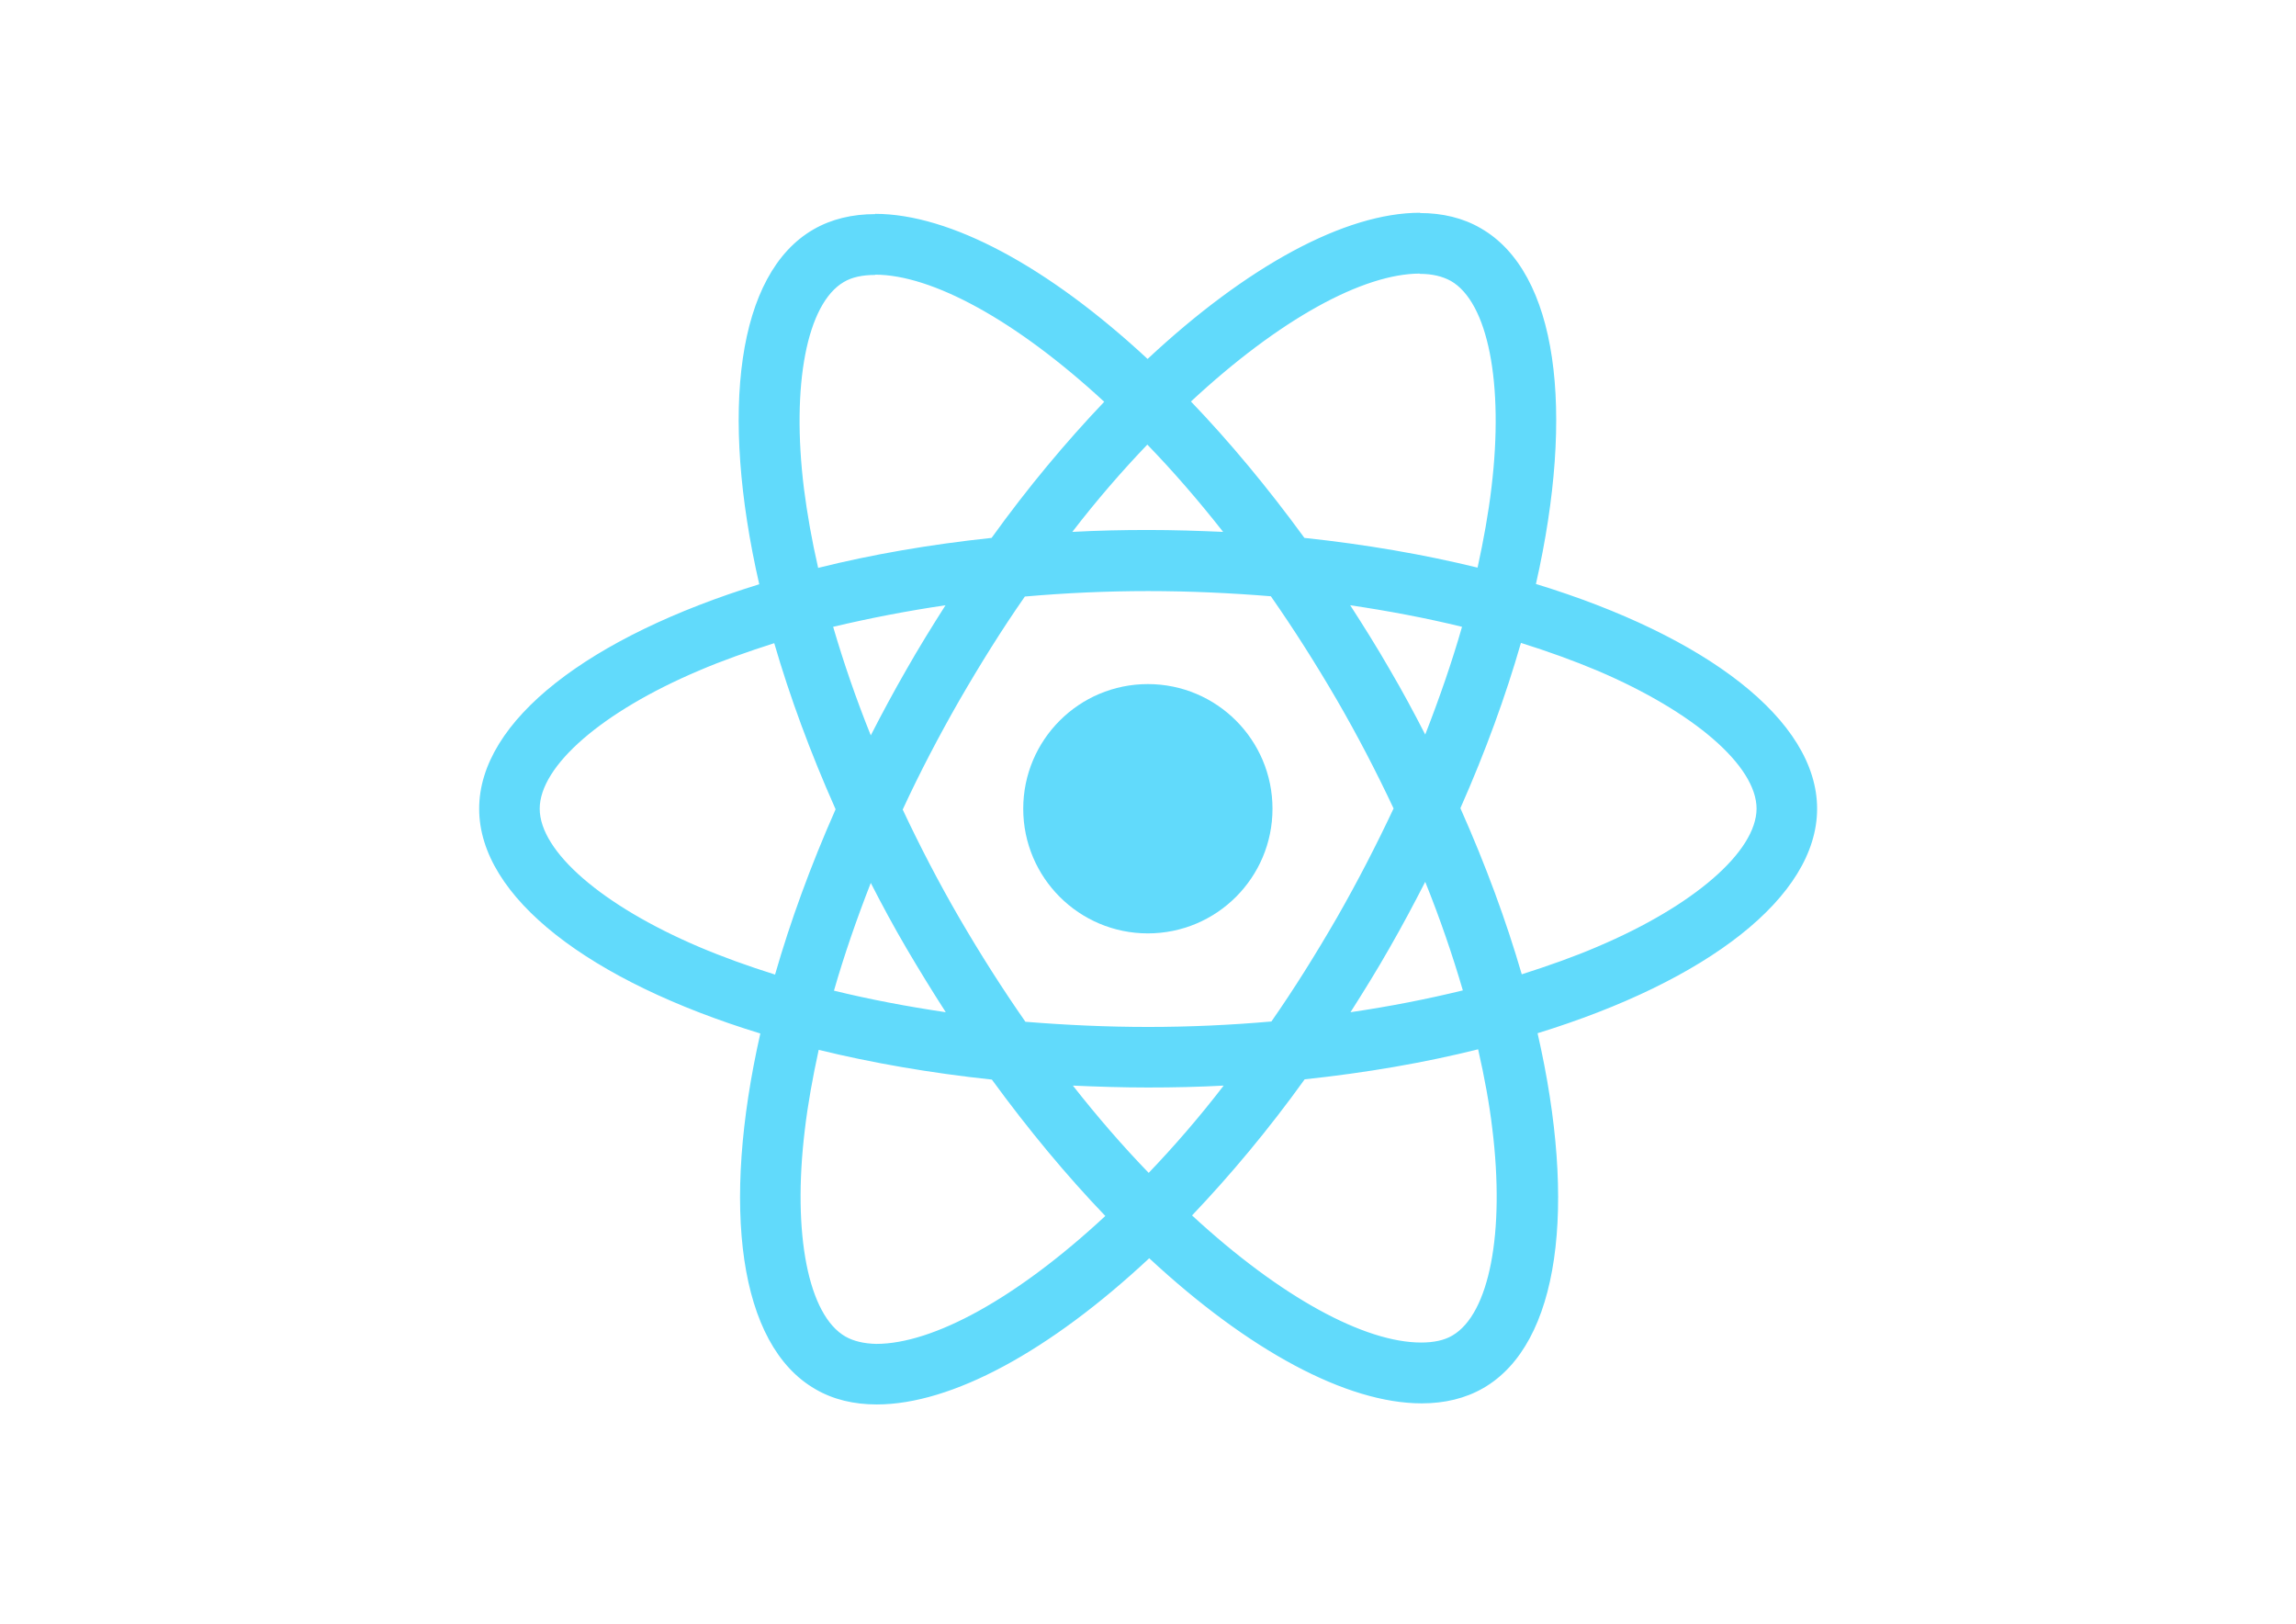
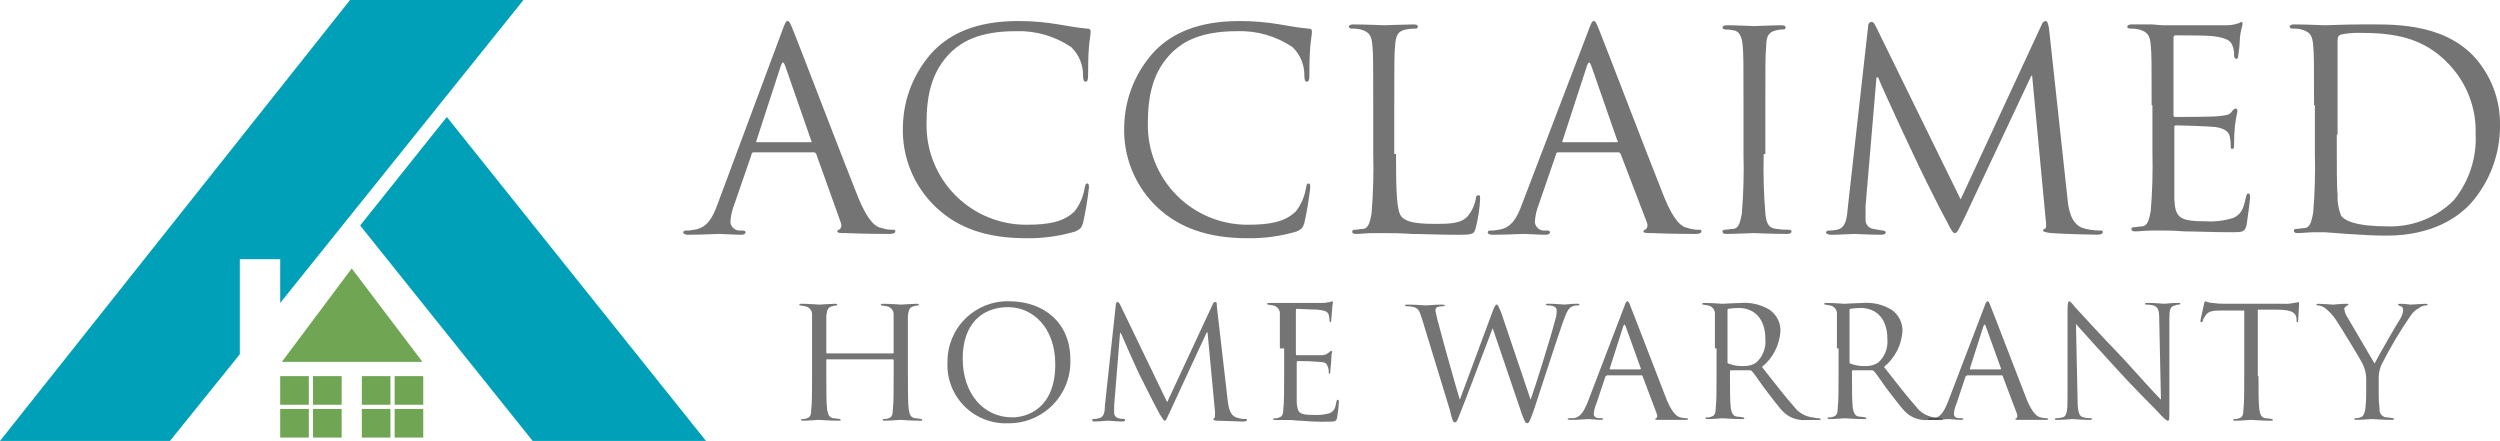
- <svg xmlns="http://www.w3.org/2000/svg" viewBox="0 0 841.9 595.3">
-   <g fill="#61DAFB">
-     <path d="M666.3 296.5c0-32.5-40.7-63.3-103.1-82.4 14.4-63.6 8-114.2-20.2-130.4-6.5-3.8-14.1-5.6-22.4-5.6v22.3c4.6 0 8.3.9 11.4 2.6 13.6 7.8 19.5 37.5 14.9 75.7-1.1 9.4-2.9 19.3-5.1 29.4-19.6-4.8-41-8.5-63.5-10.9-13.5-18.5-27.5-35.3-41.6-50 32.6-30.3 63.2-46.9 84-46.9V78c-27.5 0-63.5 19.6-99.9 53.6-36.4-33.8-72.4-53.2-99.9-53.2v22.3c20.7 0 51.4 16.5 84 46.6-14 14.7-28 31.4-41.3 49.9-22.6 2.4-44 6.1-63.6 11-2.3-10-4-19.7-5.2-29-4.7-38.2 1.1-67.9 14.6-75.8 3-1.8 6.9-2.6 11.5-2.6V78.5c-8.4 0-16 1.8-22.6 5.6-28.1 16.2-34.4 66.7-19.9 130.1-62.2 19.2-102.7 49.9-102.7 82.3 0 32.5 40.7 63.3 103.1 82.4-14.4 63.6-8 114.2 20.2 130.4 6.5 3.8 14.1 5.6 22.5 5.6 27.5 0 63.5-19.6 99.9-53.6 36.4 33.8 72.4 53.2 99.9 53.2 8.4 0 16-1.8 22.6-5.6 28.1-16.2 34.4-66.7 19.9-130.1 62-19.1 102.5-49.9 102.5-82.3zm-130.2-66.7c-3.7 12.9-8.3 26.2-13.5 39.5-4.1-8-8.4-16-13.1-24-4.6-8-9.5-15.8-14.4-23.4 14.2 2.1 27.9 4.7 41 7.9zm-45.8 106.5c-7.8 13.5-15.8 26.3-24.1 38.2-14.9 1.3-30 2-45.2 2-15.1 0-30.2-.7-45-1.9-8.3-11.9-16.4-24.6-24.2-38-7.6-13.1-14.5-26.4-20.8-39.8 6.2-13.4 13.2-26.8 20.7-39.9 7.8-13.5 15.8-26.3 24.1-38.2 14.9-1.3 30-2 45.2-2 15.1 0 30.2.7 45 1.9 8.3 11.9 16.4 24.6 24.2 38 7.6 13.1 14.5 26.4 20.8 39.8-6.3 13.4-13.2 26.8-20.7 39.9zm32.3-13c5.4 13.4 10 26.8 13.8 39.8-13.1 3.2-26.9 5.9-41.2 8 4.9-7.7 9.8-15.6 14.4-23.7 4.6-8 8.9-16.1 13-24.1zM421.2 430c-9.3-9.6-18.6-20.3-27.8-32 9 .4 18.2.7 27.5.7 9.4 0 18.7-.2 27.8-.7-9 11.7-18.3 22.4-27.5 32zm-74.4-58.9c-14.2-2.1-27.9-4.7-41-7.9 3.7-12.9 8.3-26.2 13.5-39.5 4.1 8 8.4 16 13.1 24 4.7 8 9.5 15.8 14.4 23.4zM420.7 163c9.3 9.6 18.6 20.3 27.8 32-9-.4-18.2-.7-27.5-.7-9.4 0-18.7.2-27.8.7 9-11.7 18.3-22.4 27.5-32zm-74 58.9c-4.9 7.7-9.8 15.6-14.4 23.7-4.6 8-8.9 16-13 24-5.4-13.4-10-26.8-13.8-39.8 13.1-3.1 26.9-5.8 41.2-7.9zm-90.5 125.2c-35.4-15.1-58.3-34.9-58.3-50.6 0-15.7 22.9-35.6 58.3-50.6 8.6-3.7 18-7 27.7-10.1 5.7 19.6 13.2 40 22.5 60.9-9.2 20.8-16.6 41.1-22.2 60.6-9.9-3.1-19.3-6.5-28-10.2zM310 490c-13.6-7.8-19.5-37.5-14.9-75.7 1.1-9.4 2.9-19.3 5.1-29.4 19.6 4.8 41 8.5 63.5 10.9 13.5 18.5 27.5 35.3 41.6 50-32.6 30.3-63.2 46.9-84 46.9-4.5-.1-8.3-1-11.3-2.7zm237.2-76.2c4.7 38.2-1.1 67.9-14.6 75.8-3 1.8-6.9 2.6-11.5 2.6-20.7 0-51.4-16.5-84-46.6 14-14.7 28-31.4 41.3-49.9 22.6-2.4 44-6.1 63.6-11 2.3 10.1 4.1 19.8 5.2 29.1zm38.5-66.7c-8.6 3.7-18 7-27.7 10.1-5.7-19.6-13.2-40-22.5-60.9 9.2-20.8 16.6-41.1 22.2-60.6 9.9 3.1 19.3 6.5 28.1 10.2 35.4 15.1 58.3 34.9 58.3 50.6-.1 15.7-23 35.6-58.4 50.6zM320.8 78.4z" />
-     <circle cx="420.9" cy="296.5" r="45.7" />
-     <path d="M520.5 78.1z" />
+ <svg xmlns="http://www.w3.org/2000/svg" viewBox="0 0 221.13 39.001">
+   <defs>
+     <style>.a{fill:#00a1b8;}.b{fill:#6fa553;}.c{fill:rgba(58,58,58,0.7);}</style>
+   </defs>
+   <g transform="translate(-1105 -751)">
+     <path class="a" d="M24.785,26.795v-3.87H21.212v8.411L15.035,39H0L30.963,0H46.3Z" transform="translate(1105 751)" />
+     <path class="a" d="M73.391,42.555H58.058L42.8,23.5l7.666-9.6Z" transform="translate(1094.056 747.446)" />
+     <path class="b" d="M39.678,31.9,33.5,40.162H45.93Z" transform="translate(1096.434 742.843)" />
+     <rect class="b" width="2.531" height="2.531" transform="translate(1129.785 784.27)" />
+     <rect class="b" width="2.531" height="2.531" transform="translate(1132.688 784.27)" />
+     <rect class="b" width="2.531" height="2.531" transform="translate(1129.785 787.173)" />
+     <rect class="b" width="2.531" height="2.531" transform="translate(1132.688 787.173)" />
+     <rect class="b" width="2.531" height="2.531" transform="translate(1137.005 784.27)" />
+     <rect class="b" width="2.531" height="2.531" transform="translate(1139.907 784.27)" />
+     <rect class="b" width="2.531" height="2.531" transform="translate(1137.005 787.173)" />
+     <rect class="b" width="2.531" height="2.531" transform="translate(1139.907 787.173)" />
+     <g transform="translate(1165.437 752.861)">
+       <path class="c" d="M89.908,3.468c.3-.819.372-.968.521-.968s.223.149.521.893c.372.893,4.242,11.016,5.731,14.737.893,2.158,1.563,2.605,2.084,2.679a2.547,2.547,0,0,0,.968.149c.149,0,.223,0,.223.149s-.223.223-.521.223c-.372,0-2.158,0-3.87-.074-.447,0-.744,0-.744-.149a.16.16,0,0,1,.149-.149c.149-.074.3-.3.149-.67L92.96,14.26c-.074-.074-.074-.149-.223-.149H87.452a.2.2,0,0,0-.223.223L85.74,18.651a5.084,5.084,0,0,0-.372,1.637.825.825,0,0,0,.893.744h.223c.149,0,.223.074.223.149,0,.149-.149.223-.372.223-.6,0-1.637-.074-1.935-.074s-1.637.074-2.754.074q-.447,0-.447-.223c0-.074.074-.149.223-.149a2.792,2.792,0,0,0,.744-.074c1.116-.149,1.637-1.042,2.084-2.307Zm2.531,9.75c.149,0,.149-.074.074-.149L90.206,6.445c-.149-.372-.223-.372-.372,0l-2.158,6.624c-.074.149,0,.149.074.149Z" transform="translate(-81.2 -2.5)" />
+       <path class="c" d="M110.277,19.023A9.379,9.379,0,0,1,107.3,11.8a10.025,10.025,0,0,1,2.754-6.7C111.542,3.616,113.775,2.5,117.5,2.5a20.988,20.988,0,0,1,3.573.3c.893.149,1.712.3,2.531.372.3,0,.3.149.3.3,0,.223-.074.521-.149,1.34s-.074,2.158-.074,2.531-.074.521-.223.521-.223-.149-.223-.521a3.421,3.421,0,0,0-1.042-2.531,8.205,8.205,0,0,0-4.912-1.414c-3.275,0-4.763.968-5.657,1.786-1.786,1.712-2.233,3.87-2.233,6.4a8.8,8.8,0,0,0,8.857,8.932c1.861,0,3.275-.223,4.242-1.191a4.539,4.539,0,0,0,.893-2.084c.074-.3.074-.372.223-.372s.149.149.149.372a29.587,29.587,0,0,1-.521,3.126c-.149.447-.223.521-.67.744a14.55,14.55,0,0,1-4.391.6C114.669,21.7,112.212,20.81,110.277,19.023Z" transform="translate(-87.874 -2.5)" />
+       <path class="c" d="M136.577,19.023A9.379,9.379,0,0,1,133.6,11.8a10.025,10.025,0,0,1,2.754-6.7C137.842,3.616,140.075,2.5,143.8,2.5a20.988,20.988,0,0,1,3.573.3c.893.149,1.712.3,2.531.372.3,0,.3.149.3.3,0,.223-.074.521-.149,1.34s-.074,2.158-.074,2.531-.074.521-.223.521-.223-.149-.223-.521a3.421,3.421,0,0,0-1.042-2.531,8.205,8.205,0,0,0-4.912-1.414c-3.275,0-4.764.968-5.657,1.786-1.786,1.712-2.233,3.87-2.233,6.4a8.8,8.8,0,0,0,8.857,8.932c1.861,0,3.275-.223,4.242-1.191a4.539,4.539,0,0,0,.893-2.084c.074-.3.074-.372.223-.372s.149.149.149.372a29.587,29.587,0,0,1-.521,3.126c-.149.447-.223.521-.67.744a14.55,14.55,0,0,1-4.391.6C141.043,21.7,138.512,20.81,136.577,19.023Z" transform="translate(-94.599 -2.5)" />
+       <path class="c" d="M164.468,14.362c0,3.573.074,5.136.521,5.582.372.372,1.042.6,2.9.6,1.265,0,2.382,0,2.977-.744a3.4,3.4,0,0,0,.67-1.489c0-.223.074-.3.223-.3s.149.074.149.372a13.124,13.124,0,0,1-.372,2.456c-.149.6-.223.67-1.563.67-1.786,0-3.052-.074-4.094-.074-1.042-.074-1.786-.074-2.531-.074h-.968c-.521,0-1.042.074-1.414.074-.3,0-.372-.074-.372-.223,0-.074.074-.149.223-.149.223,0,.521-.074.744-.074.521-.074.6-.67.744-1.34a48.933,48.933,0,0,0,.149-5.285V10.045c0-3.8,0-4.466-.074-5.284s-.223-1.191-1.042-1.414a3.053,3.053,0,0,0-.819-.074c-.074,0-.223-.074-.223-.149,0-.149.149-.223.372-.223,1.116,0,2.605.074,2.754.074s1.935-.074,2.605-.074c.3,0,.372.074.372.223,0,.074-.074.149-.223.149a3.652,3.652,0,0,0-.819.074c-.744.149-.893.521-.968,1.414-.074.819-.074,1.489-.074,5.284v4.317Z" transform="translate(-101.426 -2.602)" />
+       <path class="c" d="M185.657,3.468c.3-.819.372-.968.521-.968s.223.149.521.893c.372.893,4.242,11.016,5.731,14.737.893,2.158,1.563,2.605,2.084,2.679a2.547,2.547,0,0,0,.968.149c.149,0,.223,0,.223.149s-.223.223-.521.223c-.372,0-2.158,0-3.87-.074-.447,0-.744,0-.744-.149a.16.16,0,0,1,.149-.149c.149-.074.3-.3.149-.67L188.56,14.26c-.074-.074-.074-.149-.223-.149h-5.285a.2.2,0,0,0-.223.223l-1.489,4.317a5.084,5.084,0,0,0-.372,1.637.825.825,0,0,0,.893.744h.223c.149,0,.223.074.223.149,0,.149-.149.223-.372.223-.6,0-1.637-.074-1.935-.074s-1.637.074-2.754.074q-.447,0-.447-.223c0-.074.074-.149.223-.149a2.792,2.792,0,0,0,.744-.074c1.116-.149,1.637-1.042,2.084-2.307Zm2.531,9.75c.149,0,.149-.074.074-.149l-2.307-6.624c-.149-.372-.223-.372-.372,0l-2.158,6.624c-.074.149,0,.149.074.149Z" transform="translate(-105.645 -2.5)" />
+       <path class="c" d="M208.347,14.388a47.462,47.462,0,0,0,.149,5.284c.074.744.223,1.265.968,1.34a6.428,6.428,0,0,0,1.116.074c.149,0,.223.074.223.149,0,.149-.149.223-.372.223-1.34,0-2.9-.074-2.977-.074-.149,0-1.637.074-2.382.074-.3,0-.372-.074-.372-.223,0-.074.074-.149.223-.149.223,0,.521-.074.744-.074.521-.074.6-.67.744-1.34a48.937,48.937,0,0,0,.149-5.284V10.071c0-3.8,0-4.466-.074-5.284s-.3-1.265-.819-1.34a3.083,3.083,0,0,0-.744-.074c-.074,0-.223-.074-.223-.149,0-.149.149-.223.372-.223.819,0,2.382.074,2.456.074.149,0,1.637-.074,2.382-.074.3,0,.372.074.372.223,0,.074-.074.149-.223.149a2.1,2.1,0,0,0-.6.074c-.67.149-.893.521-.893,1.414-.074.819-.074,1.489-.074,5.284v4.242Z" transform="translate(-112.78 -2.628)" />
+       <path class="c" d="M238.361,18.2c.074.893.3,2.233,1.34,2.605a5.289,5.289,0,0,0,1.563.223c.149,0,.223,0,.223.149s-.223.223-.521.223c-.521,0-3.2-.074-4.094-.149-.6-.074-.67-.149-.67-.223a.16.16,0,0,1,.149-.149c.149,0,.149-.447.074-.893L235.235,7.338h-.074l-5.954,12.653c-.521,1.042-.6,1.265-.819,1.265-.149,0-.3-.223-.744-1.116-.67-1.191-2.754-5.433-2.828-5.657-.223-.447-2.977-6.327-3.2-7h-.149L220.5,18.875V20.14a.791.791,0,0,0,.67.744c.447.074.819.149.893.149s.223.074.223.149q0,.223-.447.223c-.893,0-2.084-.074-2.307-.074s-1.414.074-2.084.074c-.223,0-.447-.074-.447-.223,0-.074.149-.149.223-.149a3.083,3.083,0,0,0,.744-.074c.819-.149.893-1.116.968-2.01l1.786-15.928c0-.3.149-.447.3-.447s.223.074.372.372l7.517,15.332,7.145-15.407c.074-.223.223-.372.372-.372s.223.223.3.67Z" transform="translate(-115.925 -2.5)" />
+       <path class="c" d="M254.958,9.969c0-3.8,0-4.466-.074-5.284s-.223-1.191-1.042-1.414a3.053,3.053,0,0,0-.819-.074c-.074,0-.223-.074-.223-.149,0-.149.149-.223.372-.223h1.786l.968.074h5.582a3.083,3.083,0,0,0,1.042-.149c.149,0,.223-.149.372-.149.074,0,.074.074.074.223s-.149.447-.223,1.116a13.367,13.367,0,0,1-.149,1.637c0,.149-.074.3-.149.3-.149,0-.223-.149-.223-.3a2.213,2.213,0,0,0-.149-.893c-.149-.372-.447-.67-1.712-.819-.447-.074-3.052-.074-3.349-.074-.074,0-.149.074-.149.223v6.773c0,.149,0,.223.149.223.3,0,3.349,0,3.87-.074.6-.074.893-.074,1.116-.372.149-.223.3-.3.372-.3s.149.074.149.223-.149.6-.223,1.34a13.954,13.954,0,0,0-.074,1.563c0,.223,0,.447-.149.447s-.149-.074-.149-.223a3.336,3.336,0,0,0-.074-.819c-.074-.372-.3-.744-1.265-.893-.67-.074-3.052-.149-3.5-.149-.149,0-.149.074-.149.149V18.23c.074,1.712.447,2.01,2.828,2.01a6.555,6.555,0,0,0,2.382-.3c.67-.3.893-.744,1.116-1.786.074-.3.074-.372.223-.372s.149.223.149.372c0,.223-.223,1.861-.3,2.382-.149.67-.372.67-1.34.67-1.861,0-3.2-.074-4.168-.074-.968-.074-1.563-.074-1.935-.074h-.968c-.521,0-1.042.074-1.414.074-.3,0-.372-.074-.372-.223,0-.074.074-.149.223-.149.223,0,.521-.074.744-.074.521-.074.6-.67.744-1.34a48.937,48.937,0,0,0,.149-5.284V9.969Z" transform="translate(-125.079 -2.526)" />
+       <path class="c" d="M274.258,10.044c0-3.8,0-4.466-.074-5.284s-.223-1.191-1.042-1.414a3.053,3.053,0,0,0-.819-.074c-.074,0-.223-.074-.223-.149,0-.149.149-.223.372-.223,1.116,0,2.6.074,2.754.074.3,0,1.861-.074,3.275-.074,2.456,0,6.922-.223,9.825,2.754a8.789,8.789,0,0,1,2.382,6.178,10.348,10.348,0,0,1-2.605,6.922c-1.042,1.116-3.275,2.828-7.443,2.828-1.042,0-2.382-.074-3.424-.149s-1.935-.149-2.01-.149h-.968c-.521,0-1.042.074-1.414.074-.3,0-.372-.074-.372-.223,0-.074.074-.149.223-.149.223,0,.521-.074.744-.074.521-.074.6-.67.744-1.34a48.942,48.942,0,0,0,.149-5.284V10.044Zm2.01,2.605c0,2.605,0,4.838.074,5.285a4.429,4.429,0,0,0,.3,1.861c.3.447,1.265.968,4.168.968a7.907,7.907,0,0,0,5.806-2.307,8.607,8.607,0,0,0,1.935-5.88A8.561,8.561,0,0,0,286.167,6.4c-2.307-2.456-5.061-2.754-7.964-2.754a7.309,7.309,0,0,0-1.563.149c-.223.074-.3.223-.3.521v8.336Z" transform="translate(-130.014 -2.601)" />
+     </g>
+     <g transform="translate(1175.708 777.646)">
+       <path class="c" d="M104.6,42.5c0,1.34,0,2.382.074,2.977.074.372.149.67.521.744.223,0,.521.074.6.074a.073.073,0,0,1,.074.074c0,.074-.074.074-.223.074-.744,0-1.637-.074-1.712-.074s-.968.074-1.34.074c-.149,0-.223,0-.223-.074s0-.074.074-.074a.944.944,0,0,0,.447-.074c.3-.074.372-.372.372-.744.074-.6.074-1.637.074-2.977V41.087a.073.073,0,0,0-.074-.074H97.456c-.074,0-.074,0-.074.074V42.5c0,1.34,0,2.382.074,2.977.074.372.149.67.521.744.223,0,.521.074.6.074a.073.073,0,0,1,.074.074c0,.074-.074.074-.223.074-.744,0-1.637-.074-1.712-.074s-.968.074-1.34.074c-.149,0-.223,0-.223-.074s0-.074.074-.074a.944.944,0,0,0,.447-.074c.3-.074.372-.372.372-.744.074-.6.074-1.637.074-2.977V37.142a.737.737,0,0,0-.6-.819c-.074,0-.372-.074-.447-.074s-.074,0-.074-.074.074-.074.223-.074c.6,0,1.489.074,1.563.074s.968-.074,1.34-.074c.149,0,.223,0,.223.074a.073.073,0,0,1-.074.074,1,1,0,0,0-.372.074c-.372.074-.447.3-.521.819v3.275a.073.073,0,0,0,.074.074h5.806c.074,0,.074,0,.074-.074V37.142a.737.737,0,0,0-.6-.819c-.074,0-.372-.074-.447-.074s-.074,0-.074-.074.074-.074.223-.074c.6,0,1.489.074,1.563.074s.968-.074,1.34-.074c.149,0,.223,0,.223.074a.073.073,0,0,1-.074.074,1,1,0,0,0-.372.074c-.372.074-.447.3-.521.819V42.5Z" transform="translate(-95 -35.877)" />
+       <path class="c" d="M118.033,35.8c3.126,0,5.433,1.935,5.433,5.136a5.437,5.437,0,0,1-5.508,5.657,5.153,5.153,0,0,1-5.359-5.433A5.32,5.32,0,0,1,118.033,35.8Zm.3,10.271c1.265,0,3.8-.744,3.8-4.689,0-3.275-2.01-5.061-4.168-5.061-2.307,0-4.019,1.489-4.019,4.54C113.94,43.987,115.8,46.071,118.331,46.071Z" transform="translate(-99.5 -35.8)" />
+       <path class="c" d="M141.783,44.608c.074.521.149,1.265.744,1.489a2.4,2.4,0,0,0,.893.149c.074,0,.074,0,.074.074s-.149.149-.3.149c-.3,0-1.786-.074-2.307-.074-.3,0-.372-.074-.372-.149s0-.074.074-.074.074-.223.074-.521L140,38.579h-.074l-3.275,7.071c-.3.6-.3.744-.447.744-.074,0-.149-.149-.447-.6-.372-.67-1.563-3.052-1.637-3.2-.149-.223-1.637-3.573-1.786-3.945h-.074l-.521,6.4v.67a.472.472,0,0,0,.372.447,1.676,1.676,0,0,0,.521.074c.074,0,.074,0,.074.074s-.074.149-.223.149c-.521,0-1.191-.074-1.265-.074-.149,0-.819.074-1.191.074-.149,0-.223,0-.223-.149,0-.074.074-.074.149-.074a1.31,1.31,0,0,0,.447-.074c.447-.074.521-.6.521-1.116l.968-8.932c0-.149.074-.223.149-.223s.149.074.223.223l4.168,8.634,4.019-8.634c.074-.149.074-.223.223-.223s.149.074.149.372Z" transform="translate(-103.898 -35.826)" />
+       <path class="c" d="M151.716,39.968V36.991a.737.737,0,0,0-.6-.819c-.074,0-.372-.074-.447-.074s-.074,0-.074-.074.074-.074.223-.074h4.689c.3,0,.447-.074.6-.074.074,0,.149-.074.223-.074s.074.074.074.149a4.114,4.114,0,0,0-.074.67c0,.149-.074.744-.074.893a.26.26,0,0,1-.074.149c-.074,0-.074-.074-.074-.149a1.677,1.677,0,0,0-.074-.521c-.074-.223-.223-.372-.968-.447-.223,0-1.712-.074-1.861-.074-.074,0-.074.074-.074.149v3.8c0,.074,0,.149.074.149h2.158a.91.91,0,0,0,.67-.223c.074-.074.149-.149.223-.149s.074,0,.074.074a4.351,4.351,0,0,0-.074.744c0,.3-.074.819-.074.893s0,.3-.074.3-.074-.074-.074-.149a.944.944,0,0,0-.074-.447c-.074-.223-.149-.447-.744-.447a18.159,18.159,0,0,0-1.935-.074.073.073,0,0,0-.074.074v3.573c.074.968.223,1.116,1.563,1.116a4.121,4.121,0,0,0,1.34-.149c.372-.149.521-.447.6-.968,0-.149.074-.223.149-.223s.074.074.074.223a12.087,12.087,0,0,1-.149,1.34c-.074.372-.223.372-.744.372a18.947,18.947,0,0,1-2.307-.074c-.521,0-.893-.074-1.042-.074h-1.34c-.149,0-.223,0-.223-.074s0-.074.074-.074a.944.944,0,0,0,.447-.074c.3-.074.372-.372.372-.744.074-.6.074-1.637.074-2.977V39.968Z" transform="translate(-109.217 -35.8)" />
+       <path class="c" d="M178.09,44.585h0c.447-1.265,1.712-5.284,2.158-7a2.619,2.619,0,0,0,.149-.893c0-.223-.149-.447-.819-.447a.26.26,0,0,1-.149-.074c0-.074.074-.074.223-.074.67,0,1.265.074,1.414.074.074,0,.67-.074,1.116-.074.149,0,.223,0,.223.074s-.074.074-.149.074a1.106,1.106,0,0,0-.447.074c-.447.149-.6.744-.893,1.489-.6,1.712-2.01,6.1-2.531,7.666-.372,1.042-.447,1.191-.6,1.191s-.223-.149-.447-.744l-2.605-7.666h0c-.521,1.34-2.382,6.327-2.9,7.592-.223.6-.3.744-.447.744s-.223-.149-.447-1.116l-2.456-8.038c-.223-.744-.372-.968-.744-1.042a1.85,1.85,0,0,0-.6-.074c-.074,0-.149,0-.149-.074s.074-.074.223-.074c.744,0,1.489.074,1.637.074s.744-.074,1.414-.074c.223,0,.223.074.223.074,0,.074-.074.074-.149.074a1.453,1.453,0,0,0-.521.074.387.387,0,0,0-.149.3,12.262,12.262,0,0,0,.3,1.265c.223.893,1.637,5.954,1.861,6.624h0l2.9-7.815c.223-.6.3-.6.372-.6s.149.149.372.67Z" transform="translate(-113.411 -35.877)" />
+       <path class="c" d="M191.287,36.321c.149-.447.223-.521.3-.521s.149.074.3.521c.223.521,2.382,6.178,3.2,8.262.521,1.191.893,1.414,1.191,1.489a1.676,1.676,0,0,0,.521.074c.074,0,.149,0,.149.074s-.149.074-.3.074h-2.158c-.3,0-.447,0-.447-.074a.073.073,0,0,1,.074-.074c.074,0,.149-.149.074-.372l-1.265-3.349c0-.074-.074-.074-.149-.074H189.8c-.074,0-.074.074-.149.074l-.819,2.456a2.573,2.573,0,0,0-.223.893c0,.3.3.372.521.372h.149c.074,0,.149,0,.149.074s-.074.074-.223.074c-.3,0-.893-.074-1.042-.074s-.893.074-1.563.074c-.149,0-.3,0-.3-.074s.074-.074.149-.074h.372c.6-.074.893-.6,1.191-1.265Zm1.414,5.508a.073.073,0,0,0,.074-.074l-1.34-3.721q-.112-.335-.223,0l-1.191,3.721c0,.074,0,.074.074.074Z" transform="translate(-118.346 -35.8)" />
+       <path class="c" d="M203.416,40.019V37.042a.737.737,0,0,0-.6-.819c-.074,0-.372-.074-.447-.074s-.074,0-.074-.074.074-.074.223-.074c.6,0,1.489.074,1.563.074.149,0,1.191-.074,1.637-.074a4.263,4.263,0,0,1,2.531.6,2.244,2.244,0,0,1,.968,1.861,4.448,4.448,0,0,1-1.637,3.2c1.116,1.414,2.084,2.679,2.828,3.5a2.362,2.362,0,0,0,1.712.968,1.964,1.964,0,0,0,.521.074.26.26,0,0,1,.149.074c0,.074-.074.074-.3.074h-.968a2.622,2.622,0,0,1-1.489-.3c-.6-.3-1.042-.968-1.861-2.01-.6-.744-1.191-1.712-1.489-2.01-.074-.074-.074-.074-.149-.074h-1.712a.073.073,0,0,0-.074.074v.3c0,1.34,0,2.382.074,2.977.074.372.149.67.521.744.223,0,.521.074.6.074a.073.073,0,0,1,.074.074c0,.074-.074.074-.223.074-.744,0-1.637-.074-1.712-.074,0,0-.893.074-1.265.074-.149,0-.223,0-.223-.074s0-.074.074-.074a.944.944,0,0,0,.447-.074c.3-.074.372-.372.372-.744.074-.6.074-1.637.074-2.977V40.019Zm1.116,1.191c0,.074,0,.149.074.149a3.264,3.264,0,0,0,1.414.223,1.86,1.86,0,0,0,1.042-.3,2.49,2.49,0,0,0,.819-2.084c0-1.712-.893-2.754-2.382-2.754a7.836,7.836,0,0,0-.893.074c-.074,0-.074.074-.074.149Z" transform="translate(-122.437 -35.851)" />
+       <path class="c" d="M217.916,40.019V37.042a.737.737,0,0,0-.6-.819c-.074,0-.372-.074-.447-.074s-.074,0-.074-.074.074-.074.223-.074c.6,0,1.489.074,1.563.074.149,0,1.191-.074,1.637-.074a4.264,4.264,0,0,1,2.531.6,2.244,2.244,0,0,1,.968,1.861,4.448,4.448,0,0,1-1.637,3.2c1.116,1.414,2.084,2.679,2.828,3.5a2.362,2.362,0,0,0,1.712.968,1.964,1.964,0,0,0,.521.074.26.26,0,0,1,.149.074c0,.074-.074.074-.3.074h-.968a2.622,2.622,0,0,1-1.489-.3c-.6-.3-1.042-.968-1.861-2.01-.6-.744-1.191-1.712-1.489-2.01-.074-.074-.074-.074-.149-.074h-1.712a.073.073,0,0,0-.074.074v.3c0,1.34,0,2.382.074,2.977.074.372.149.67.521.744.223,0,.521.074.6.074a.073.073,0,0,1,.074.074c0,.074-.074.074-.223.074-.744,0-1.637-.074-1.712-.074,0,0-.893.074-1.265.074-.149,0-.223,0-.223-.074s0-.074.074-.074a.944.944,0,0,0,.447-.074c.3-.074.372-.372.372-.744.074-.6.074-1.637.074-2.977V40.019Zm1.116,1.191c0,.074,0,.149.074.149a3.264,3.264,0,0,0,1.414.223,1.861,1.861,0,0,0,1.042-.3,2.49,2.49,0,0,0,.819-2.084c0-1.712-.893-2.754-2.382-2.754a7.837,7.837,0,0,0-.893.074c-.074,0-.074.074-.074.149Z" transform="translate(-126.145 -35.851)" />
+       <path class="c" d="M234.087,36.321c.149-.447.223-.521.3-.521s.149.074.3.521c.223.521,2.382,6.178,3.2,8.262.521,1.191.893,1.414,1.191,1.489a1.676,1.676,0,0,0,.521.074c.074,0,.149,0,.149.074s-.149.074-.3.074h-2.158c-.3,0-.447,0-.447-.074a.073.073,0,0,1,.074-.074c.074,0,.149-.149.074-.372l-1.265-3.349c0-.074-.074-.074-.149-.074H232.6c-.074,0-.074.074-.149.074l-.819,2.456a2.574,2.574,0,0,0-.223.893c0,.3.3.372.521.372h.149c.074,0,.149,0,.149.074s-.074.074-.223.074c-.3,0-.893-.074-1.042-.074s-.893.074-1.563.074c-.149,0-.3,0-.3-.074s.074-.074.149-.074h.372c.6-.074.893-.6,1.191-1.265Zm1.414,5.508a.073.073,0,0,0,.074-.074l-1.34-3.721q-.112-.335-.223,0l-1.191,3.721c0,.074,0,.074.074.074Z" transform="translate(-129.29 -35.8)" />
+       <path class="c" d="M246.21,44.508c0,1.116.149,1.489.521,1.563a2.879,2.879,0,0,0,.67.074c.074,0,.074,0,.074.074s-.074.074-.223.074c-.819,0-1.34-.074-1.489-.074s-.67.074-1.34.074c-.149,0-.223,0-.223-.074a.073.073,0,0,1,.074-.074,2.094,2.094,0,0,0,.6-.074c.372-.074.447-.521.447-1.712V36.47c0-.521.074-.67.149-.67s.372.3.447.447c.223.223,2.233,2.456,4.391,4.689,1.34,1.489,2.828,3.126,3.275,3.573l-.149-7c0-.893-.074-1.191-.521-1.34a2.564,2.564,0,0,0-.67-.074.073.073,0,0,1-.074-.074c0-.074.074-.074.3-.074.6,0,1.265.074,1.414.074s.6-.074,1.191-.074c.149,0,.223,0,.223.074s-.074.074-.149.074a.563.563,0,0,0-.3.074c-.447.074-.521.372-.521,1.191V45.4c0,.893,0,.968-.149.968-.074,0-.3-.149-.968-.893-.149-.149-2.158-2.158-3.573-3.721-1.563-1.712-3.126-3.424-3.573-3.945Z" transform="translate(-133.151 -35.8)" />
+       <path class="c" d="M266.636,42.424c0,1.34,0,2.382.074,2.977.074.372.149.67.521.744.223,0,.521.074.6.074a.073.073,0,0,1,.075.074c0,.074-.075.074-.223.074-.744,0-1.637-.074-1.712-.074s-.968.074-1.34.074c-.149,0-.223,0-.223-.074s0-.074.074-.074a.944.944,0,0,0,.447-.074c.3-.074.372-.372.372-.744.074-.6.074-1.637.074-2.977V36.619h-2.01c-.819,0-1.191.074-1.414.447-.149.223-.223.3-.223.447-.074.074-.074.149-.149.149s-.074-.074-.074-.149c0-.149.3-1.34.3-1.414s.074-.3.149-.3a1.539,1.539,0,0,0,.6.149,6.428,6.428,0,0,0,1.116.074h5.136a3.358,3.358,0,0,0,.968-.074,1.514,1.514,0,0,0,.372-.074c.074,0,.074.074.074.149,0,.447-.074,1.34-.074,1.489s-.074.149-.074.149c-.074,0-.074-.074-.074-.223v-.149c-.074-.447-.372-.744-1.712-.744h-1.712v5.88Z" transform="translate(-137.575 -35.8)" />
+       <path class="c" d="M279.691,42.873a3.082,3.082,0,0,0-.3-1.414c-.074-.223-1.935-3.275-2.382-3.945a4.491,4.491,0,0,0-.968-1.042,1.188,1.188,0,0,0-.6-.223c-.074,0-.149,0-.149-.074s.074-.074.149-.074c.3,0,1.265.074,1.34.074s.6-.074,1.191-.074c.149,0,.149.074.149.074a.921.921,0,0,1-.223.149c-.074.074-.149.149-.149.223a1.893,1.893,0,0,0,.149.521c.223.372,2.307,3.945,2.531,4.317.3-.6,2.01-3.573,2.307-4.019a1.714,1.714,0,0,0,.223-.67c0-.223-.074-.372-.223-.372-.149-.074-.223-.074-.223-.149s.074-.074.223-.074c.372,0,.819.074.893.074s1.042-.074,1.34-.074c.074,0,.149,0,.149.074s-.074.074-.149.074a.99.99,0,0,0-.6.223,2.021,2.021,0,0,0-.744.67,37.807,37.807,0,0,0-2.605,4.391,2.984,2.984,0,0,0-.223,1.34v1.191a10.1,10.1,0,0,0,.074,1.34.666.666,0,0,0,.6.744c.223,0,.521.074.6.074a.073.073,0,0,1,.074.074c0,.074-.074.074-.223.074-.744,0-1.637-.074-1.712-.074s-.968.074-1.34.074c-.149,0-.223,0-.223-.074s0-.074.074-.074a.944.944,0,0,0,.447-.074c.3-.074.372-.372.447-.744a11.353,11.353,0,0,0,.074-1.34V42.873Z" transform="translate(-141.103 -35.877)" />
+     </g>
  </g>
</svg>
